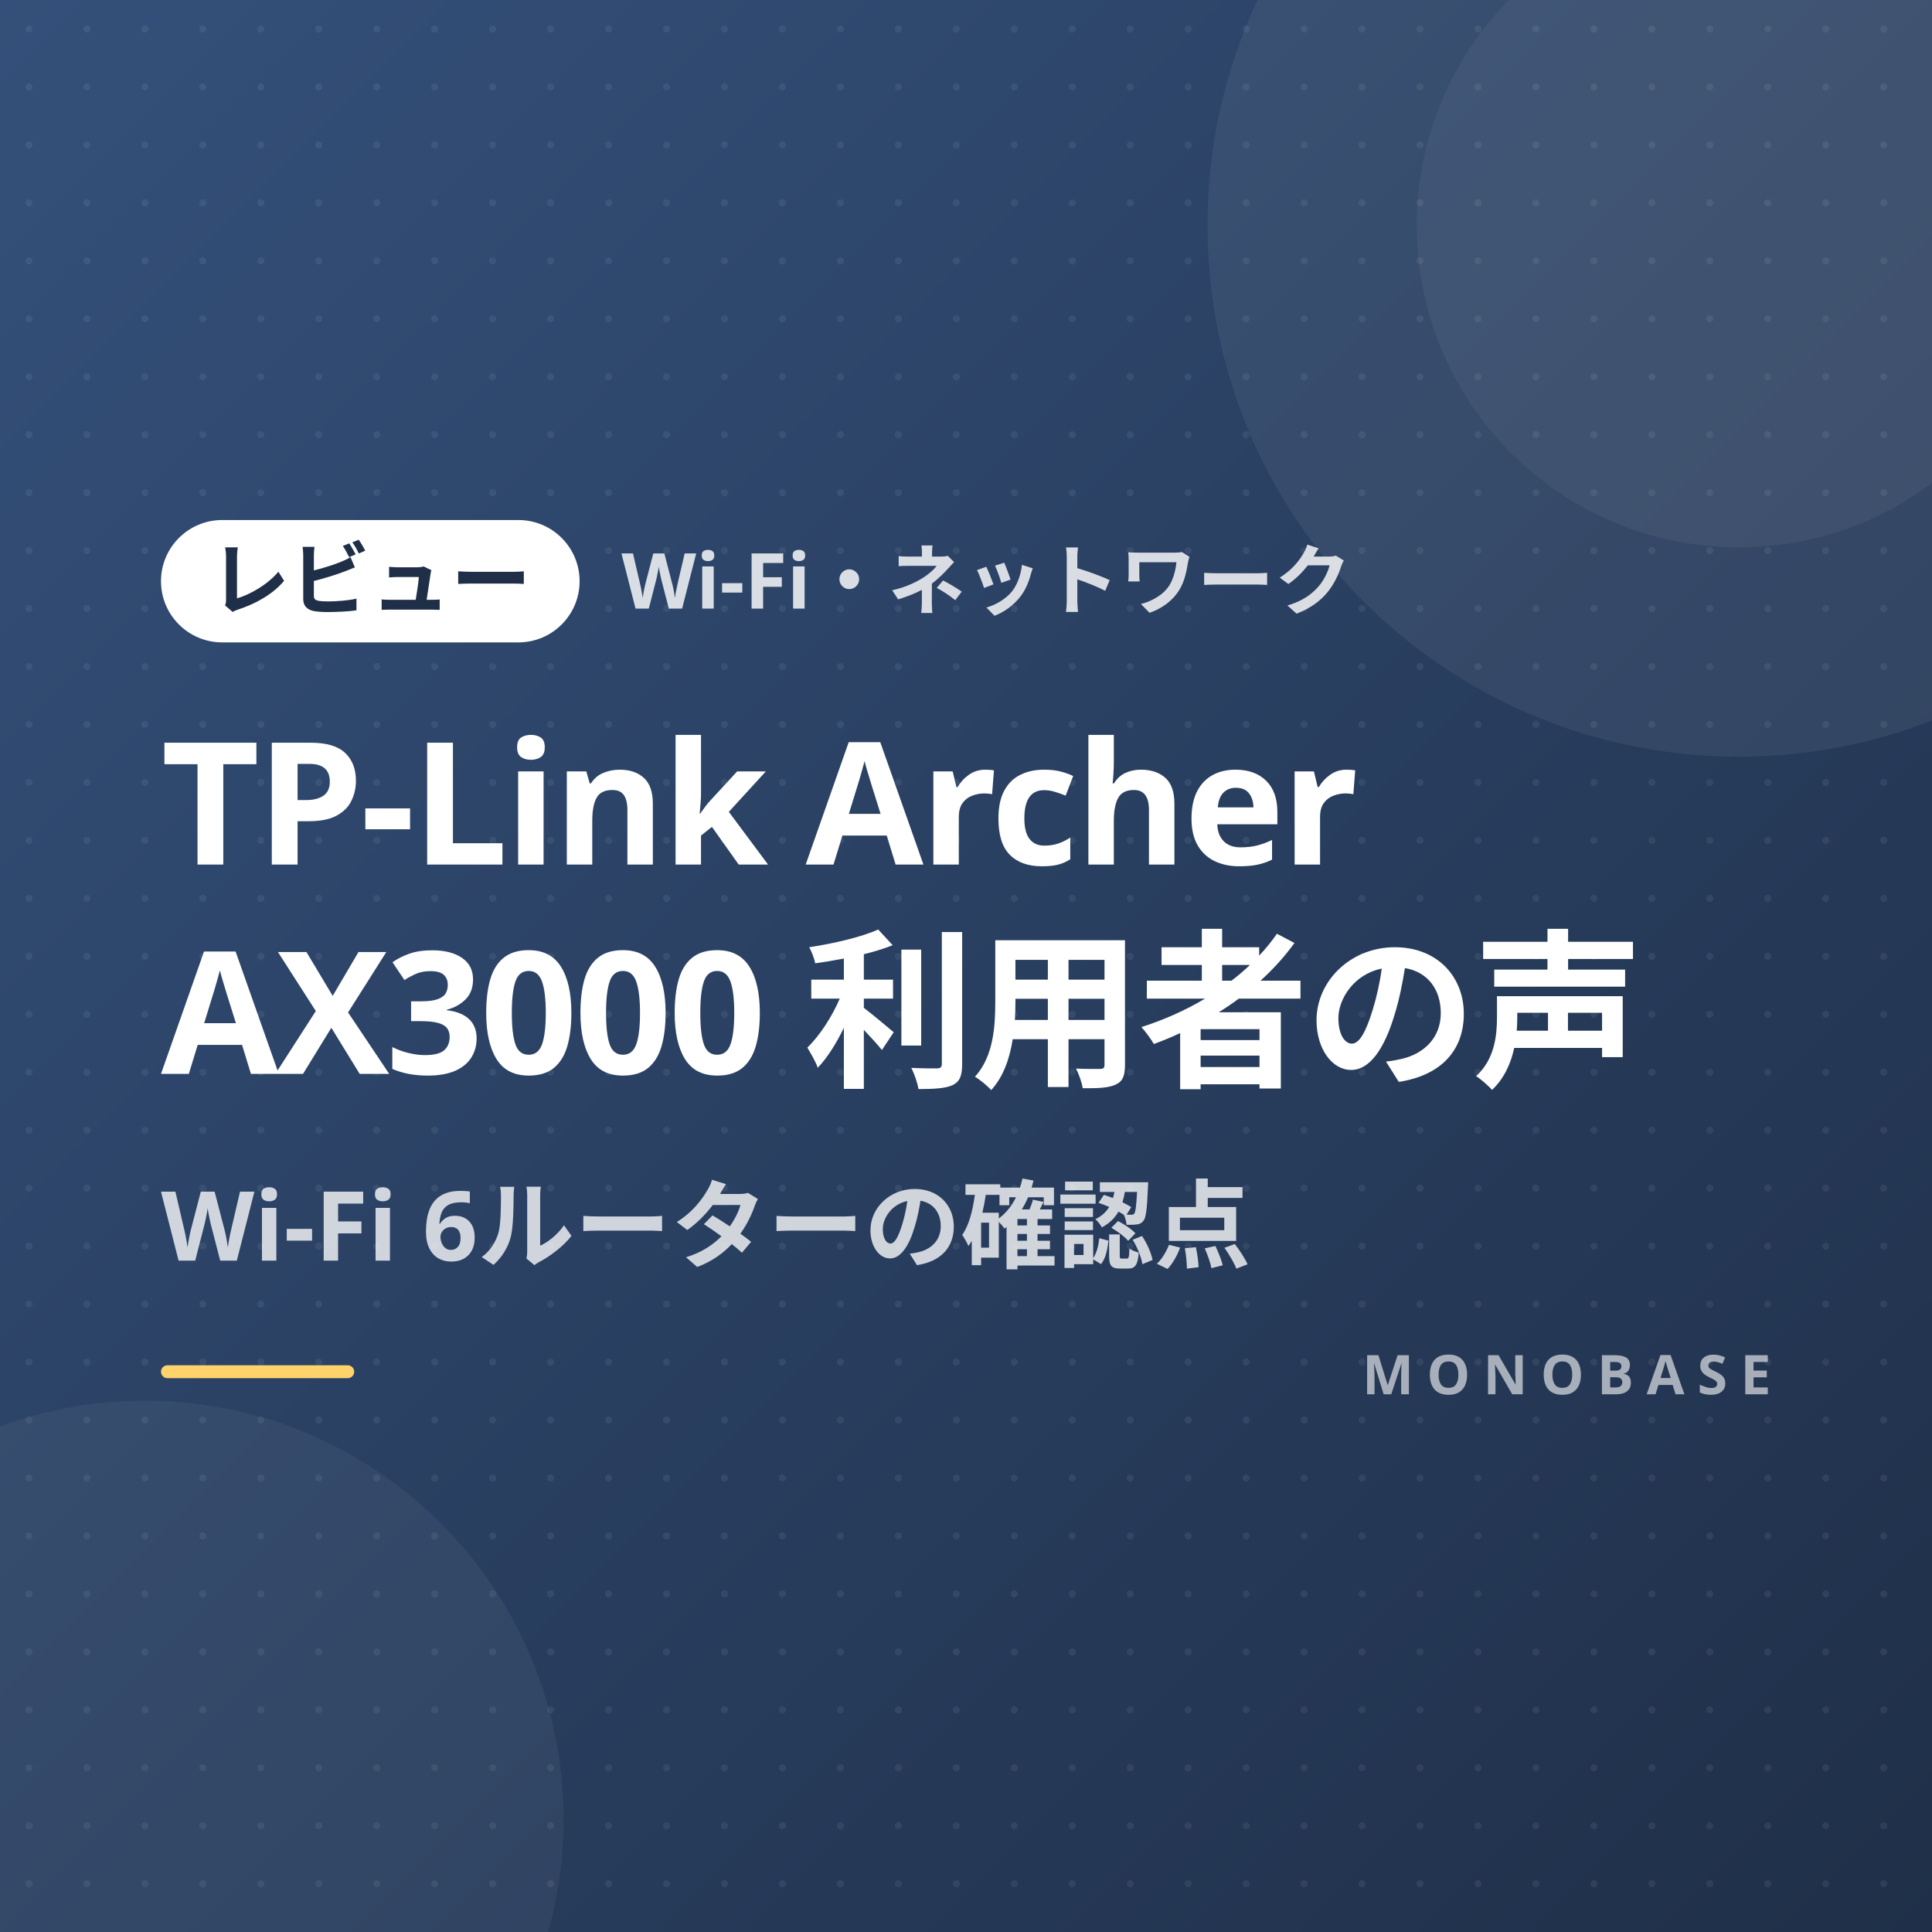
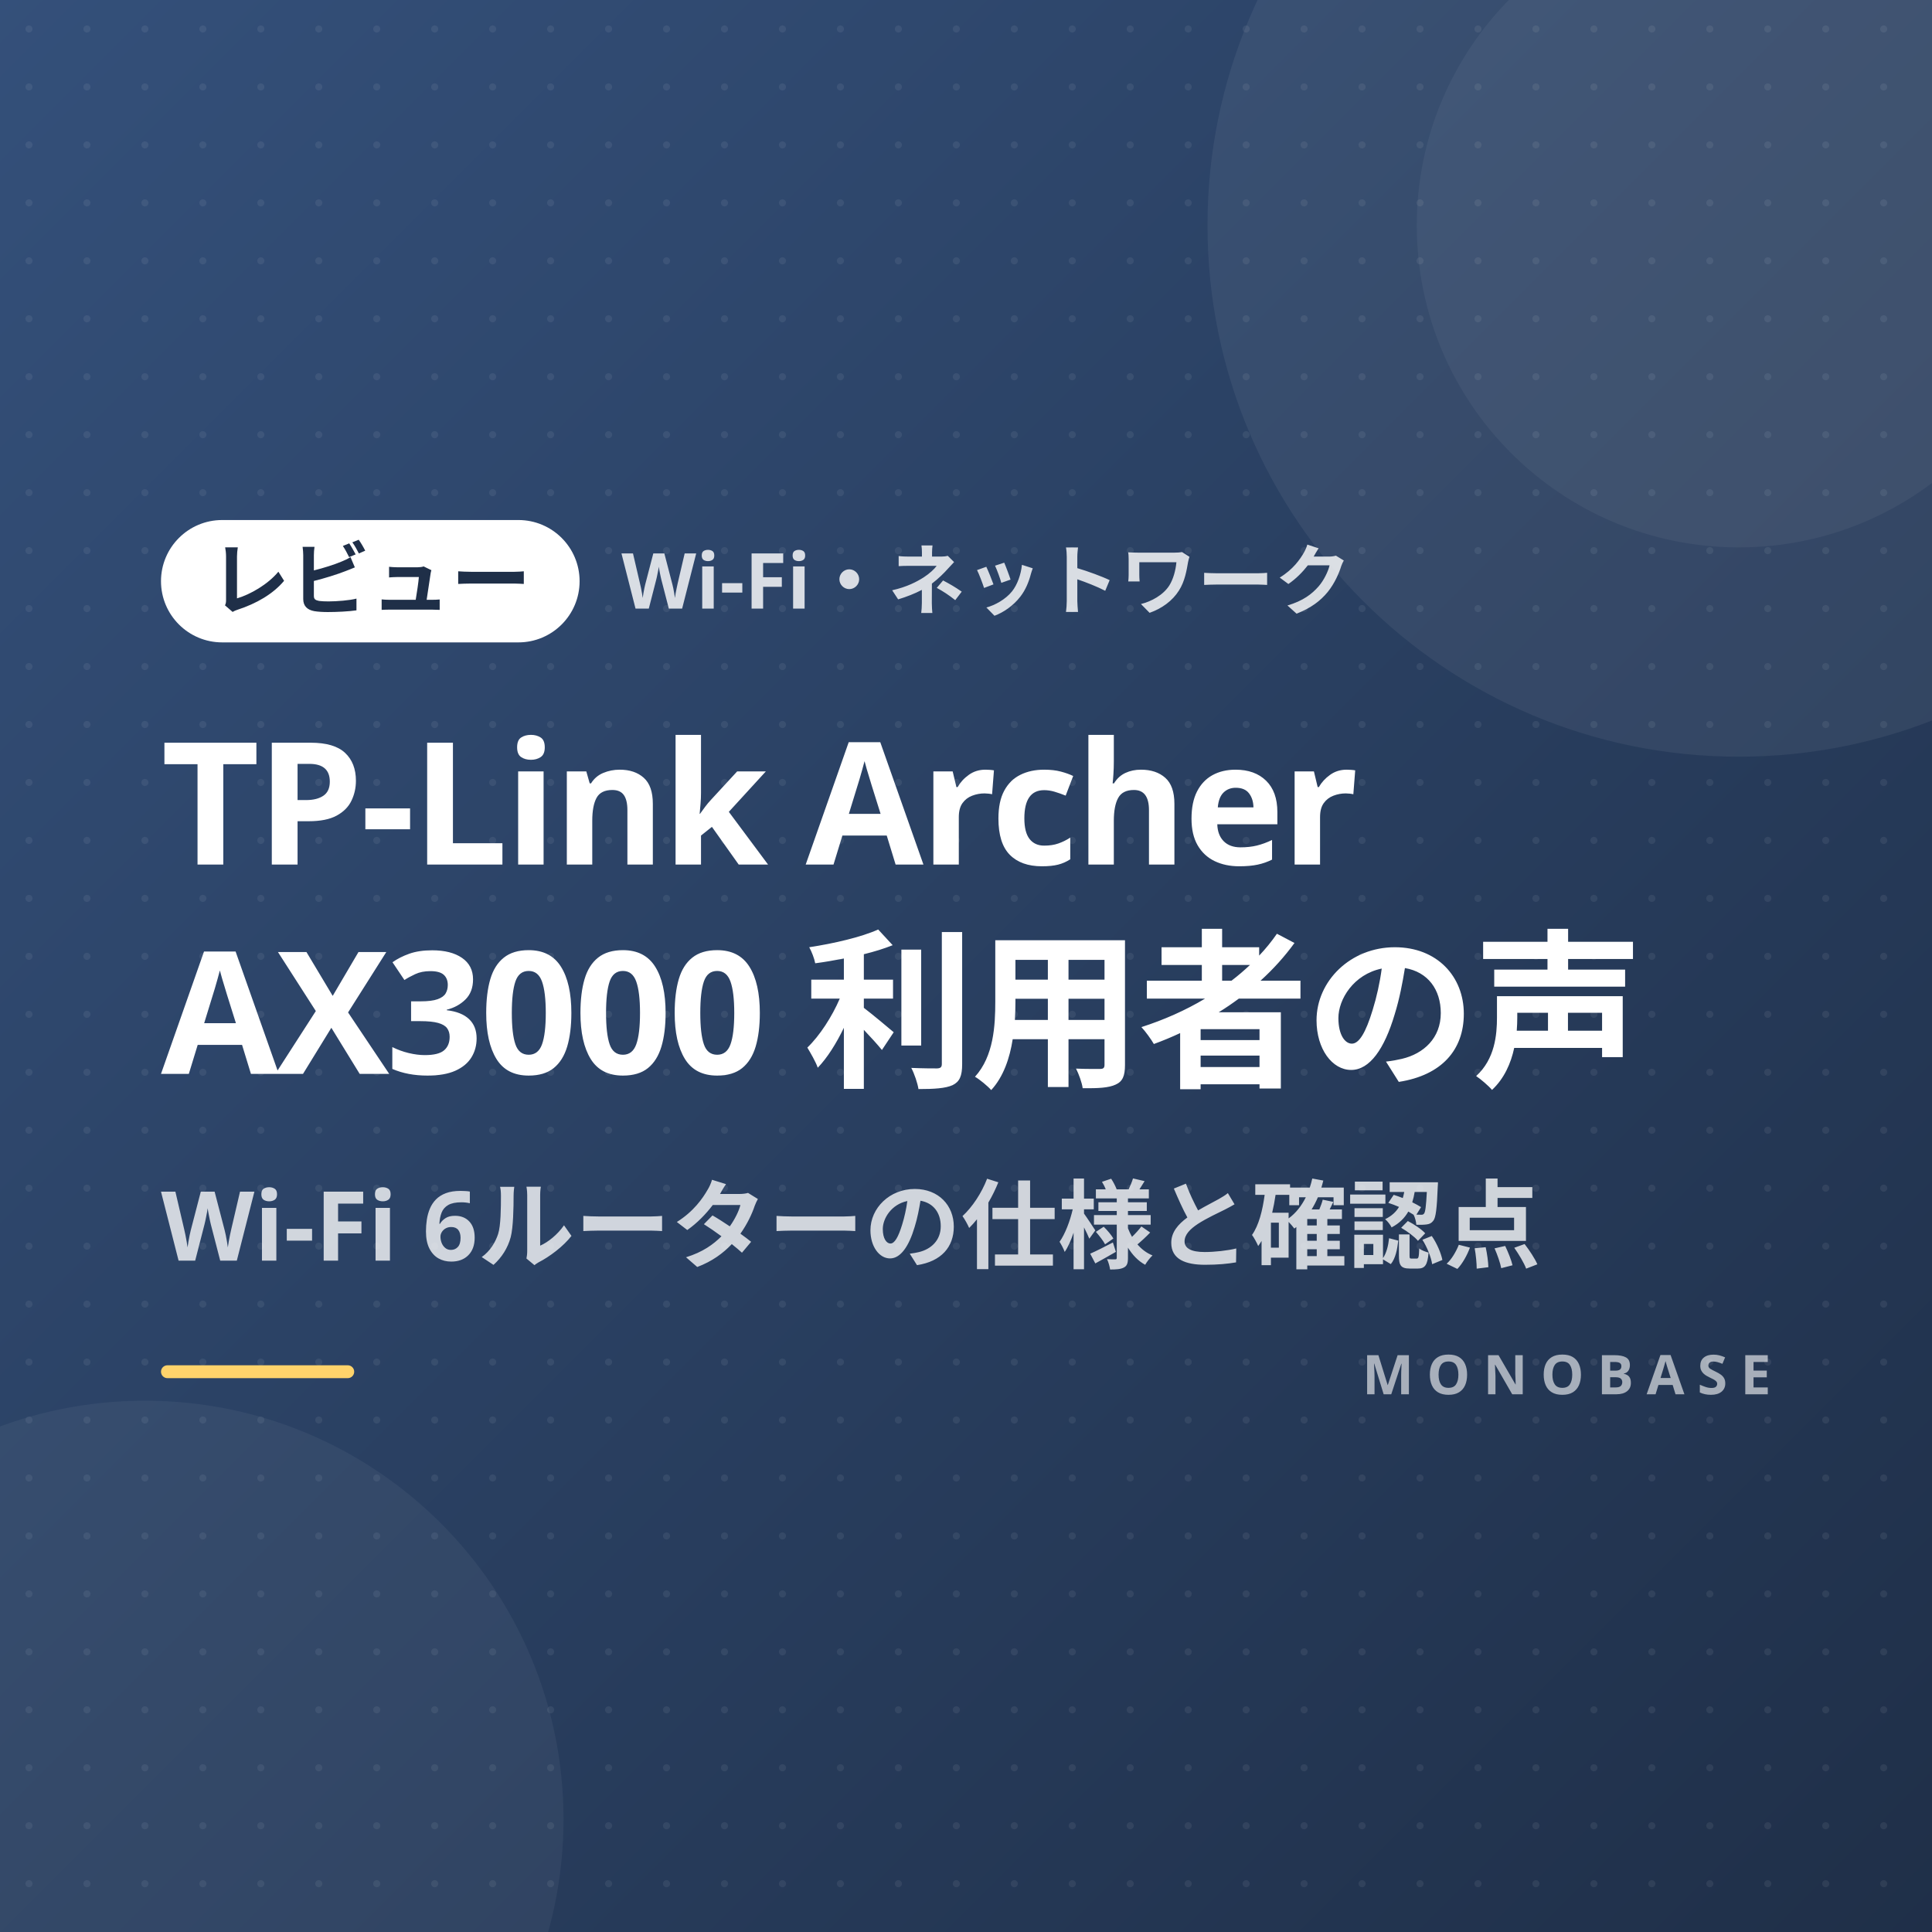
- <svg xmlns="http://www.w3.org/2000/svg" width="1200" height="1200" viewBox="0 0 1200 1200" role="img" aria-label="TP-Link Archer AX3000 利用者の声｜Wi-Fi 6ルーターの確認点">
+ <svg xmlns="http://www.w3.org/2000/svg" width="1200" height="1200" viewBox="0 0 1200 1200" role="img" aria-label="TP-Link Archer AX3000 利用者の声｜Wi-Fi 6ルーターの仕様と確認点">
  <defs>
    <linearGradient id="bg" x1="0" y1="0" x2="1" y2="1">
      <stop offset="0%" stop-color="#34507A" />
      <stop offset="100%" stop-color="#1F2F48" />
    </linearGradient>
    <pattern id="dots" width="36" height="36" patternUnits="userSpaceOnUse">
      <circle cx="18" cy="18" r="2.2" fill="#FFFFFF" fill-opacity=".07" />
    </pattern>
  </defs>
  <rect width="1200" height="1200" fill="url(#bg)" />
  <rect width="1200" height="1200" fill="url(#dots)" />
  <circle cx="1080" cy="140" r="330" fill="#FFFFFF" fill-opacity=".06" />
  <circle cx="1080" cy="140" r="200" fill="#FFFFFF" fill-opacity=".05" />
  <circle cx="90" cy="1130" r="260" fill="#FFFFFF" fill-opacity=".05" />
  <rect x="100" y="323" width="260" height="76" rx="38" fill="#FFFFFF" />
  <text x="230" y="378" text-anchor="middle" font-family="&quot;Hiragino Sans&quot;, &quot;Hiragino Kaku Gothic ProN&quot;, &quot;Noto Sans JP&quot;, &quot;Yu Gothic&quot;, &quot;Meiryo&quot;, sans-serif" font-size="50" font-weight="800" fill="#1F2F48">レビュー</text>
  <text x="386.0" y="378" font-family="&quot;Hiragino Sans&quot;, &quot;Hiragino Kaku Gothic ProN&quot;, &quot;Noto Sans JP&quot;, &quot;Yu Gothic&quot;, &quot;Meiryo&quot;, sans-serif" font-size="48" font-weight="600" fill="#FFFFFF" fill-opacity=".82">Wi-Fi・ネットワーク</text>
  <text x="100" y="537" font-family="&quot;Hiragino Sans&quot;, &quot;Hiragino Kaku Gothic ProN&quot;, &quot;Noto Sans JP&quot;, &quot;Yu Gothic&quot;, &quot;Meiryo&quot;, sans-serif" font-size="106" font-weight="800" fill="#FFFFFF" letter-spacing="-2.1">TP-Link Archer</text>
  <text x="100" y="667" font-family="&quot;Hiragino Sans&quot;, &quot;Hiragino Kaku Gothic ProN&quot;, &quot;Noto Sans JP&quot;, &quot;Yu Gothic&quot;, &quot;Meiryo&quot;, sans-serif" font-size="106" font-weight="800" fill="#FFFFFF" letter-spacing="-2.1">AX3000 利用者の声</text>
-   <text x="100" y="783" font-family="&quot;Hiragino Sans&quot;, &quot;Hiragino Kaku Gothic ProN&quot;, &quot;Noto Sans JP&quot;, &quot;Yu Gothic&quot;, &quot;Meiryo&quot;, sans-serif" font-size="60" font-weight="600" fill="#FFFFFF" fill-opacity=".78">Wi-Fi 6ルーターの確認点</text>
+   <text x="100" y="783" font-family="&quot;Hiragino Sans&quot;, &quot;Hiragino Kaku Gothic ProN&quot;, &quot;Noto Sans JP&quot;, &quot;Yu Gothic&quot;, &quot;Meiryo&quot;, sans-serif" font-size="60" font-weight="600" fill="#FFFFFF" fill-opacity=".78">Wi-Fi 6ルーターの仕様と確認点</text>
  <rect x="100" y="848" width="120" height="8" rx="4" fill="#FFD36B" />
  <text x="1100" y="866" text-anchor="end" font-family="&quot;Hiragino Sans&quot;, &quot;Hiragino Kaku Gothic ProN&quot;, &quot;Noto Sans JP&quot;, &quot;Yu Gothic&quot;, &quot;Meiryo&quot;, sans-serif" font-size="34" font-weight="700" letter-spacing="8" fill="#FFFFFF" fill-opacity=".6">MONOBASE</text>
</svg>
